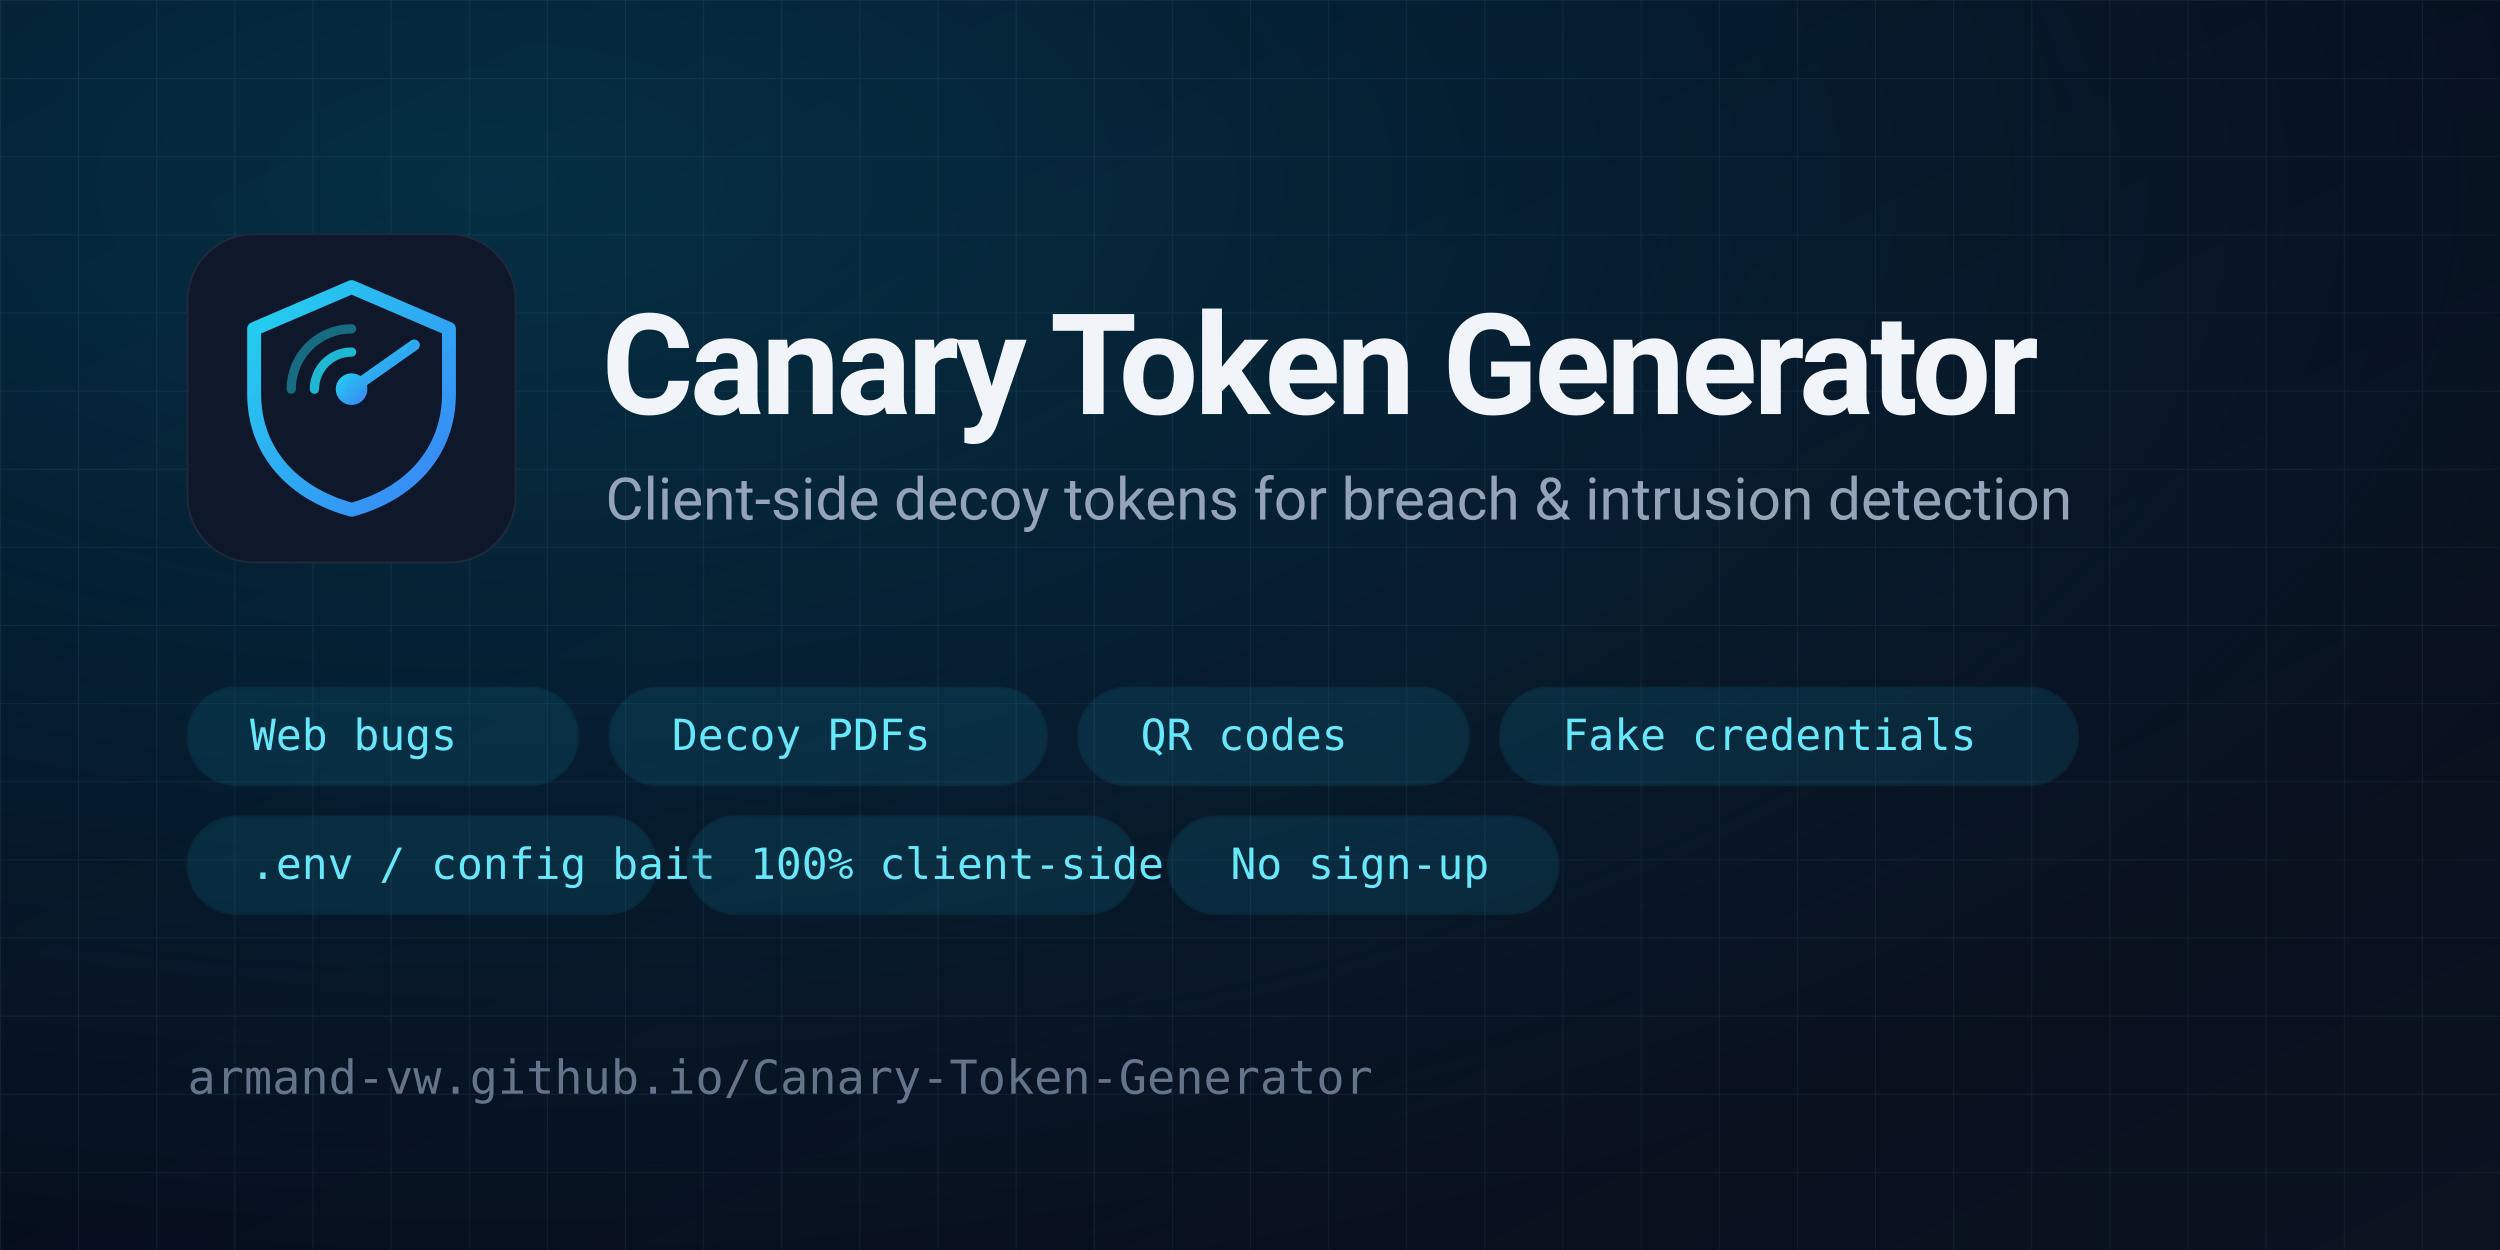
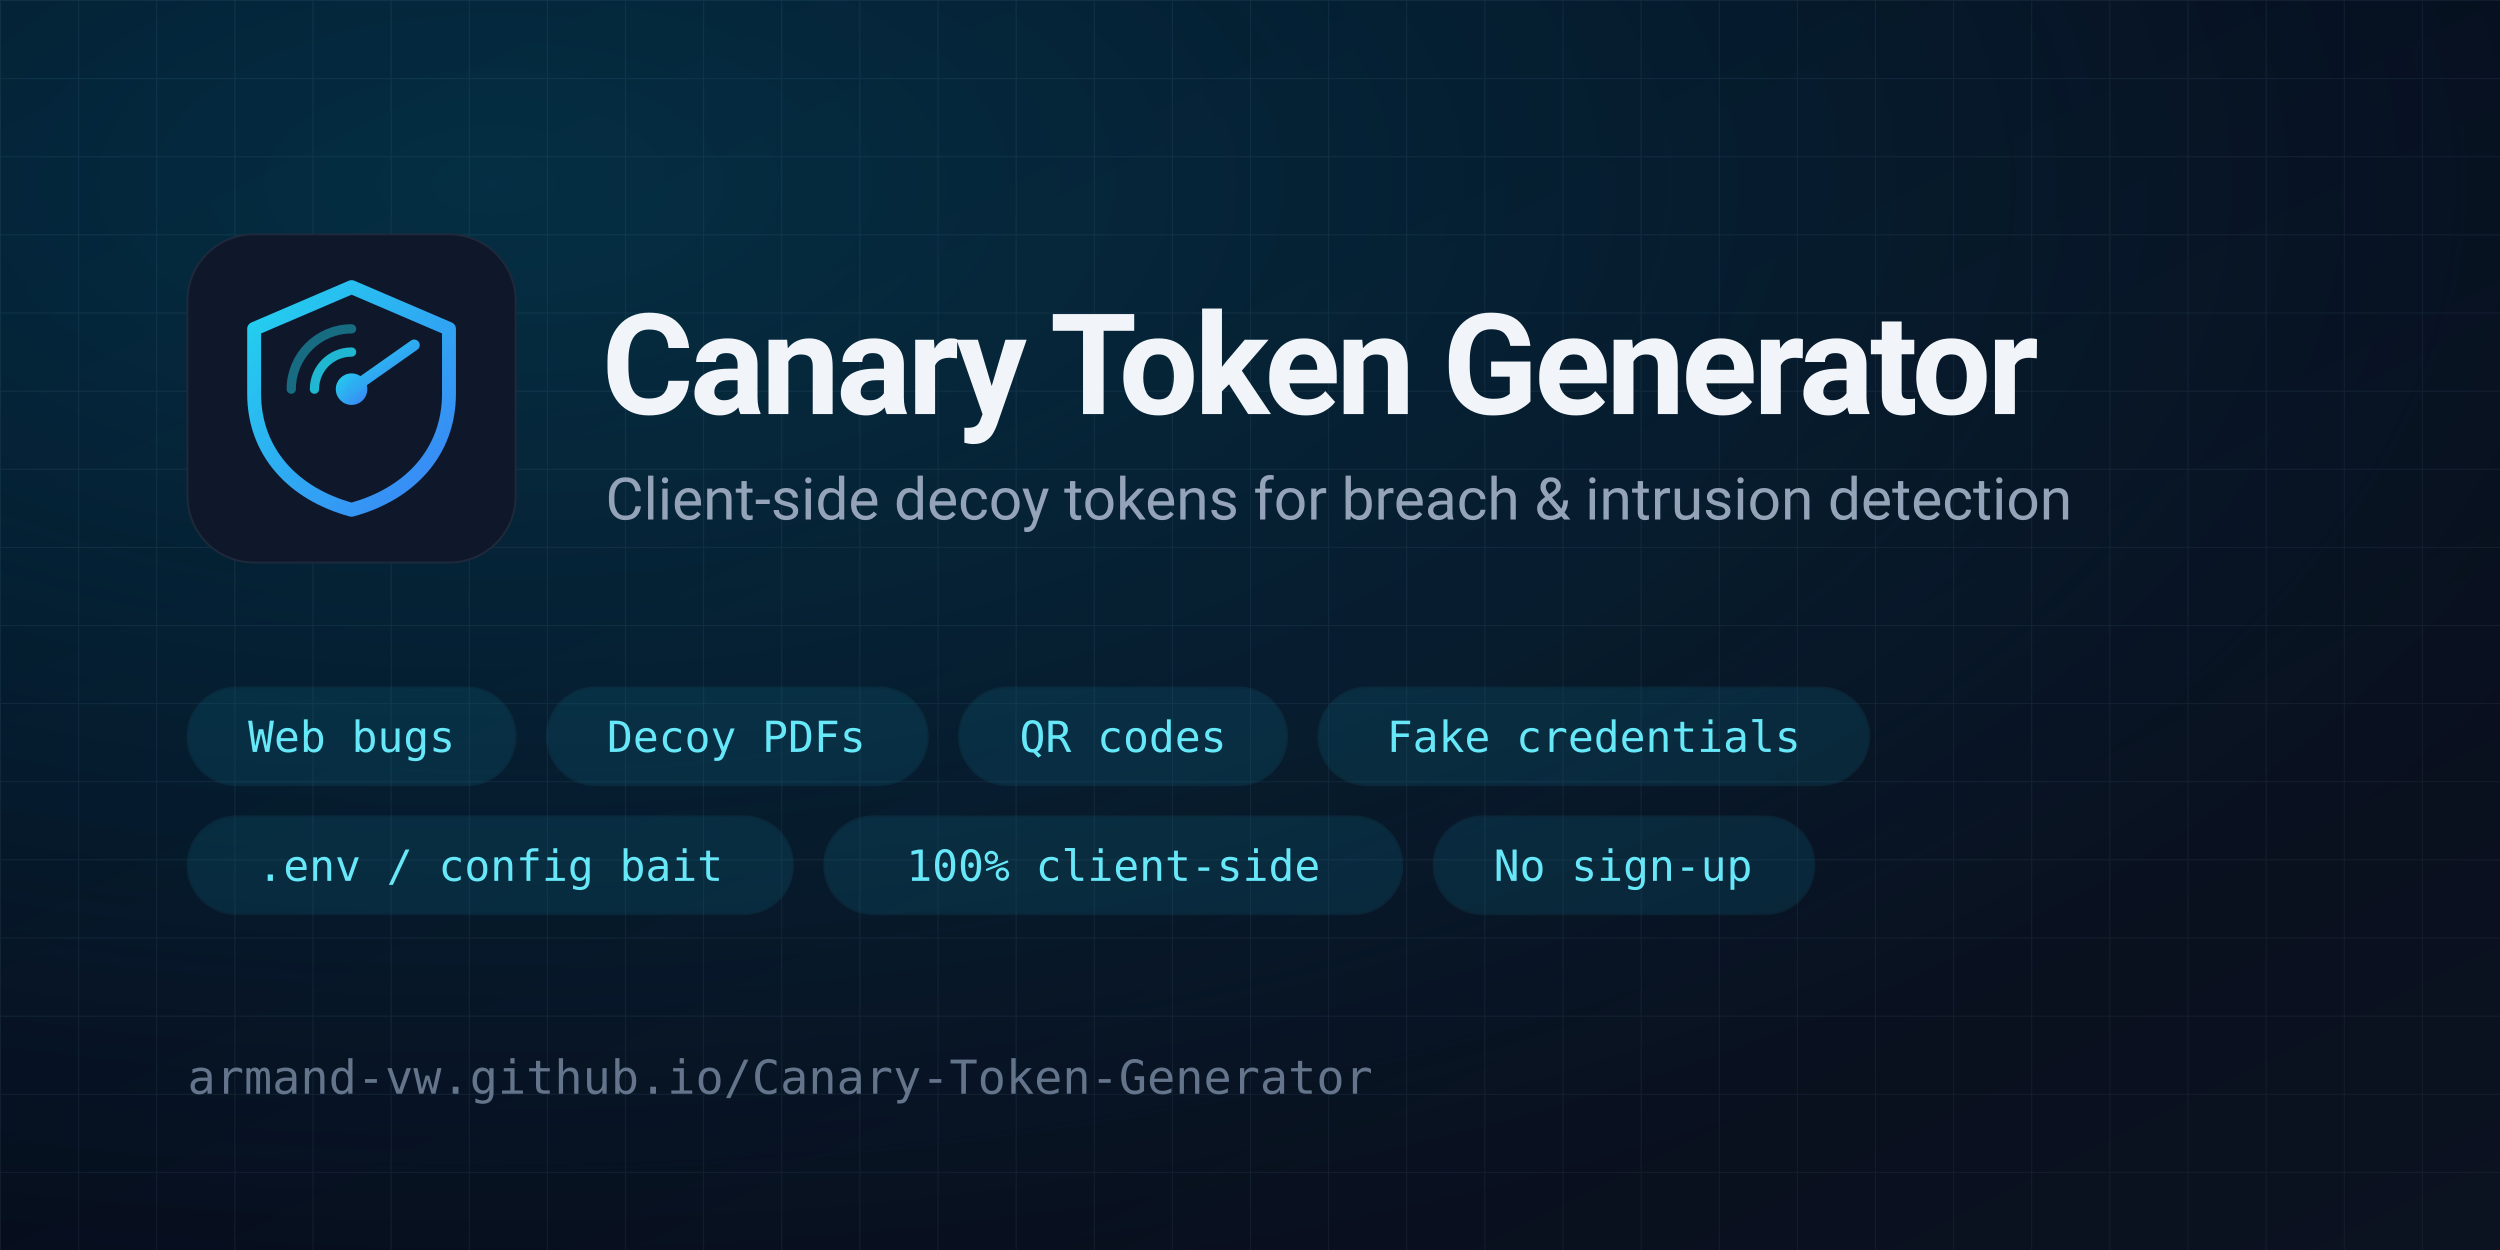
<svg xmlns="http://www.w3.org/2000/svg" viewBox="0 0 1280 640" width="1280" height="640" role="img" aria-label="Canary Token Generator">
  <defs>
    <linearGradient id="bg" x1="0" y1="0" x2="1" y2="1">
      <stop offset="0" stop-color="#020617" />
      <stop offset="1" stop-color="#0b1220" />
    </linearGradient>
    <linearGradient id="accent" x1="0" y1="0" x2="1" y2="1">
      <stop offset="0" stop-color="#22d3ee" />
      <stop offset="1" stop-color="#3b82f6" />
    </linearGradient>
    <pattern id="grid" width="40" height="40" patternUnits="userSpaceOnUse">
      <path d="M40 0H0V40" fill="none" stroke="#1e293b" stroke-width="1" opacity=".5" />
    </pattern>
    <radialGradient id="glow" cx="0.2" cy="0.15" r="0.9">
      <stop offset="0" stop-color="#0891b2" stop-opacity=".28" />
      <stop offset="1" stop-color="#0891b2" stop-opacity="0" />
    </radialGradient>
  </defs>
  <rect width="1280" height="640" fill="url(#bg)" />
  <rect width="1280" height="640" fill="url(#grid)" />
  <rect width="1280" height="640" fill="url(#glow)" />
  <g transform="translate(96 120)">
    <rect width="168" height="168" rx="34" fill="#0f172a" stroke="#1e293b" />
    <g transform="translate(8 8) scale(2.375)">
      <path d="M32 8 53 17v14c0 12.5-8.4 21.6-21 25-12.6-3.4-21-12.5-21-25V17L32 8Z" fill="none" stroke="url(#accent)" stroke-width="3" stroke-linejoin="round" />
      <circle cx="32" cy="30" r="3.4" fill="url(#accent)" />
      <path d="M32 30 45.5 20.5" stroke="url(#accent)" stroke-width="2.4" stroke-linecap="round" />
      <path d="M24 30a8 8 0 0 1 8-8" fill="none" stroke="#22d3ee" stroke-width="2" stroke-linecap="round" opacity=".85" />
      <path d="M19 30a13 13 0 0 1 13-13" fill="none" stroke="#22d3ee" stroke-width="2" stroke-linecap="round" opacity=".45" />
    </g>
  </g>
  <text x="308" y="212" fill="#f1f5f9" font-family="ui-sans-serif, system-ui, -apple-system, Segoe UI, Roboto, sans-serif" font-size="72" font-weight="700" letter-spacing="-2">
    Canary Token Generator
  </text>
  <text x="310" y="266" fill="#94a3b8" font-family="ui-sans-serif, system-ui, -apple-system, Segoe UI, Roboto, sans-serif" font-size="30" font-weight="400">
    Client-side decoy tokens for breach &amp; intrusion detection
  </text>
-   <g font-family="ui-monospace, SFMono-Regular, Menlo, monospace" font-size="22">
-     <rect x="96" y="352" width="200" height="50" rx="25" fill="#0e7490" opacity=".2" stroke="#155e75" />
-     <text x="128" y="384" fill="#67e8f9">Web bugs</text>
-     <rect x="312" y="352" width="224" height="50" rx="25" fill="#0e7490" opacity=".2" stroke="#155e75" />
-     <text x="344" y="384" fill="#67e8f9">Decoy PDFs</text>
-     <rect x="552" y="352" width="200" height="50" rx="25" fill="#0e7490" opacity=".2" stroke="#155e75" />
-     <text x="584" y="384" fill="#67e8f9">QR codes</text>
-     <rect x="768" y="352" width="296" height="50" rx="25" fill="#0e7490" opacity=".2" stroke="#155e75" />
-     <text x="800" y="384" fill="#67e8f9">Fake credentials</text>
-     <rect x="96" y="418" width="240" height="50" rx="25" fill="#0e7490" opacity=".2" stroke="#155e75" />
-     <text x="128" y="450" fill="#67e8f9">.env / config bait</text>
-     <rect x="352" y="418" width="230" height="50" rx="25" fill="#0e7490" opacity=".2" stroke="#155e75" />
-     <text x="384" y="450" fill="#67e8f9">100% client-side</text>
-     <rect x="598" y="418" width="200" height="50" rx="25" fill="#0e7490" opacity=".2" stroke="#155e75" />
-     <text x="630" y="450" fill="#67e8f9">No sign-up</text>
+   <g font-family="ui-monospace, SFMono-Regular, Menlo, monospace" font-size="22" text-anchor="middle">
+     <rect x="96" y="352" width="168" height="50" rx="25" fill="#0e7490" opacity=".2" stroke="#155e75" />
+     <text x="180" y="385" fill="#67e8f9">Web bugs</text>
+     <rect x="280" y="352" width="195" height="50" rx="25" fill="#0e7490" opacity=".2" stroke="#155e75" />
+     <text x="377" y="385" fill="#67e8f9">Decoy PDFs</text>
+     <rect x="491" y="352" width="168" height="50" rx="25" fill="#0e7490" opacity=".2" stroke="#155e75" />
+     <text x="575" y="385" fill="#67e8f9">QR codes</text>
+     <rect x="675" y="352" width="282" height="50" rx="25" fill="#0e7490" opacity=".2" stroke="#155e75" />
+     <text x="816" y="385" fill="#67e8f9">Fake credentials</text>
+     <rect x="96" y="418" width="310" height="50" rx="25" fill="#0e7490" opacity=".2" stroke="#155e75" />
+     <text x="251" y="451" fill="#67e8f9">.env / config bait</text>
+     <rect x="422" y="418" width="296" height="50" rx="25" fill="#0e7490" opacity=".2" stroke="#155e75" />
+     <text x="570" y="451" fill="#67e8f9">100% client-side</text>
+     <rect x="734" y="418" width="195" height="50" rx="25" fill="#0e7490" opacity=".2" stroke="#155e75" />
+     <text x="831" y="451" fill="#67e8f9">No sign-up</text>
  </g>
  <text x="96" y="560" fill="#64748b" font-family="ui-monospace, SFMono-Regular, Menlo, monospace" font-size="24">
    armand-vw.github.io/Canary-Token-Generator
  </text>
</svg>
